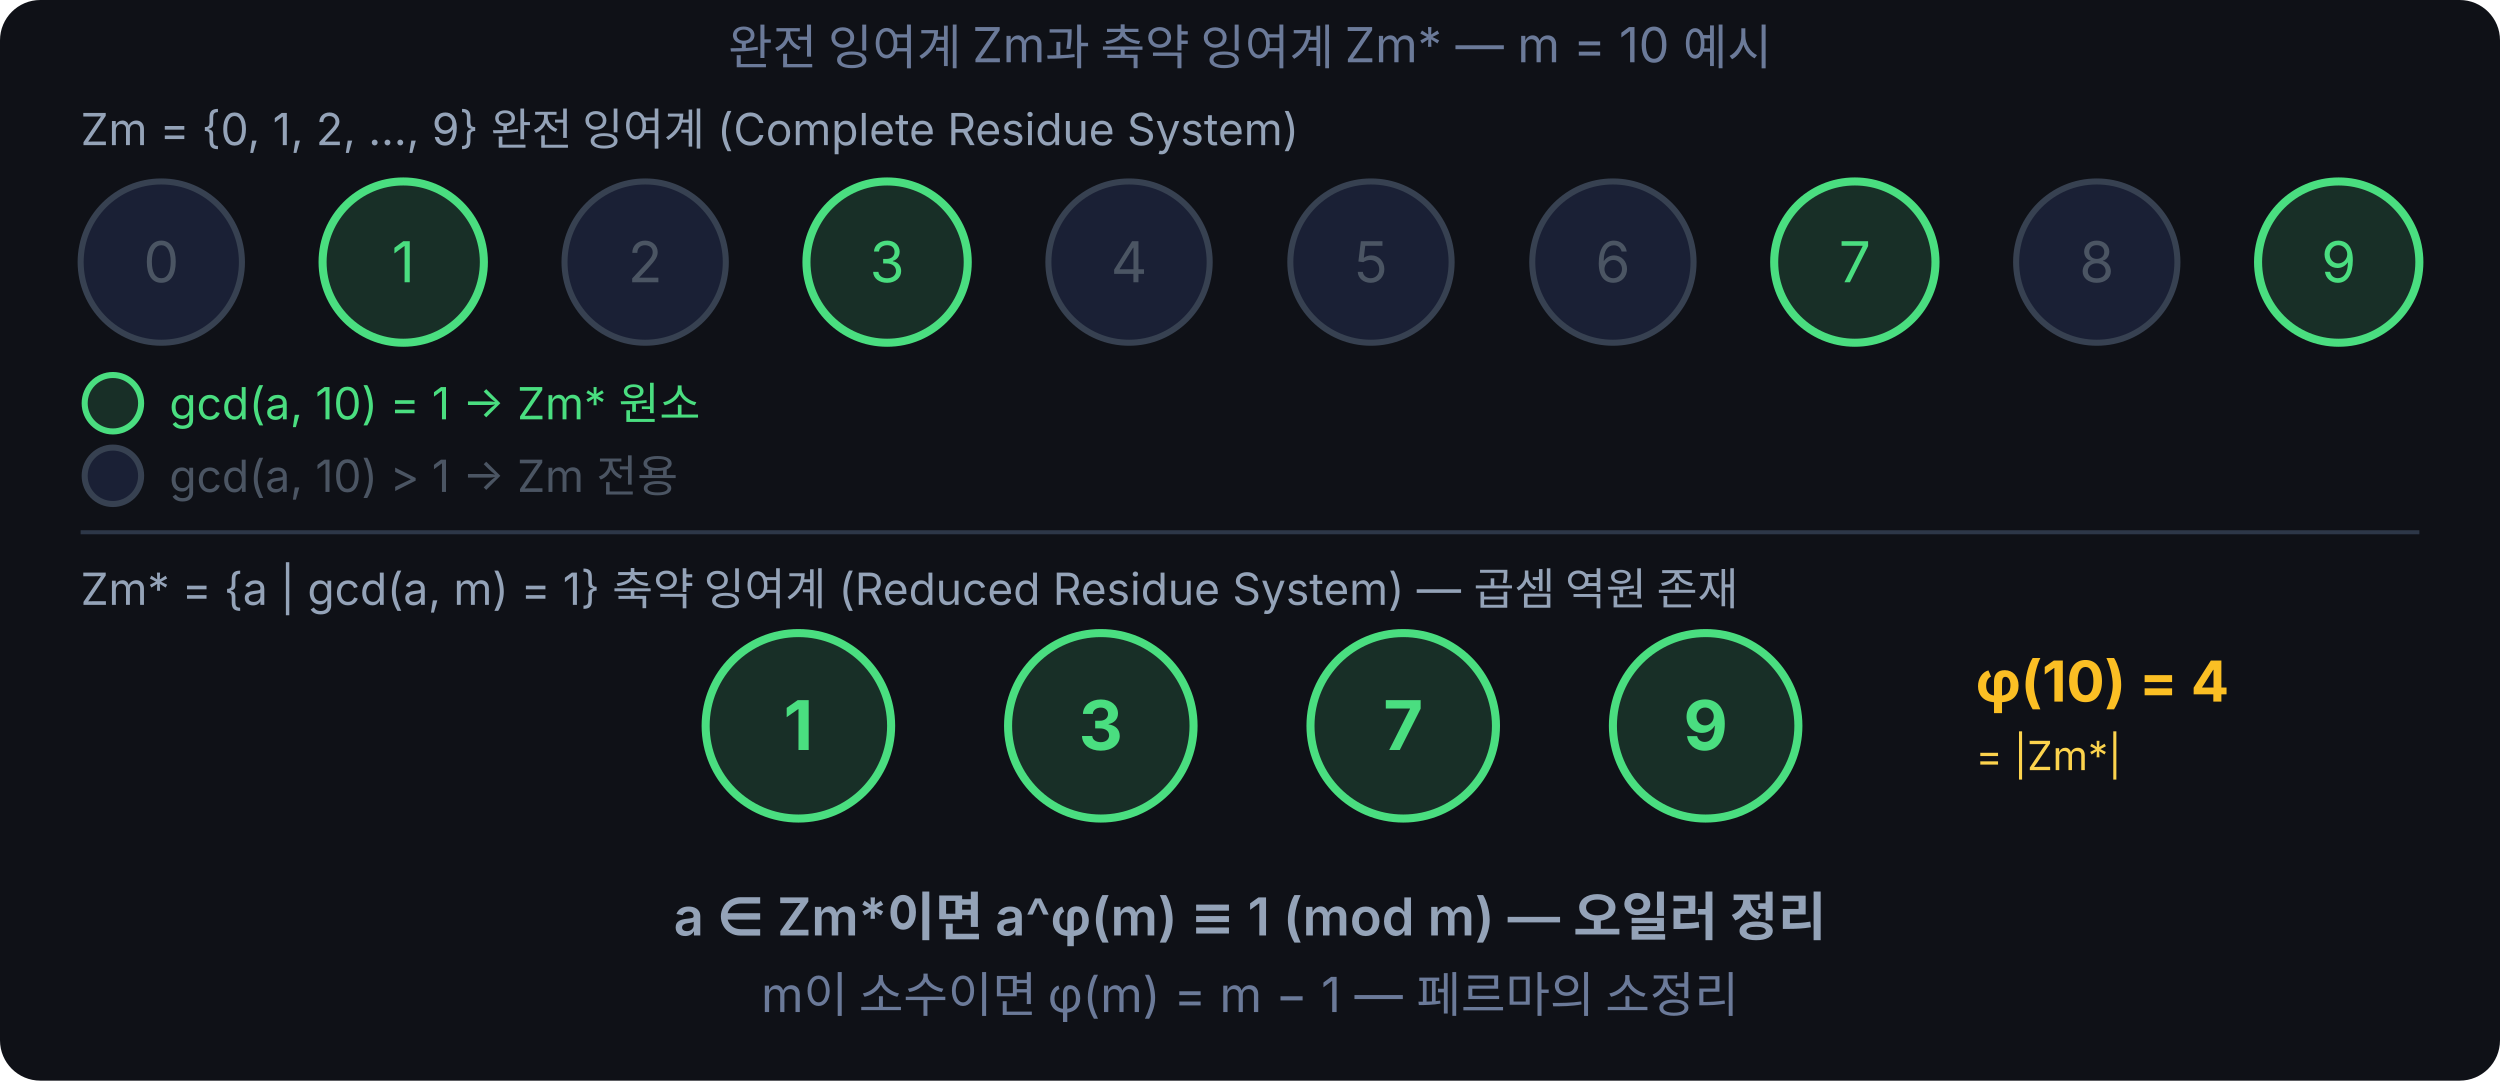
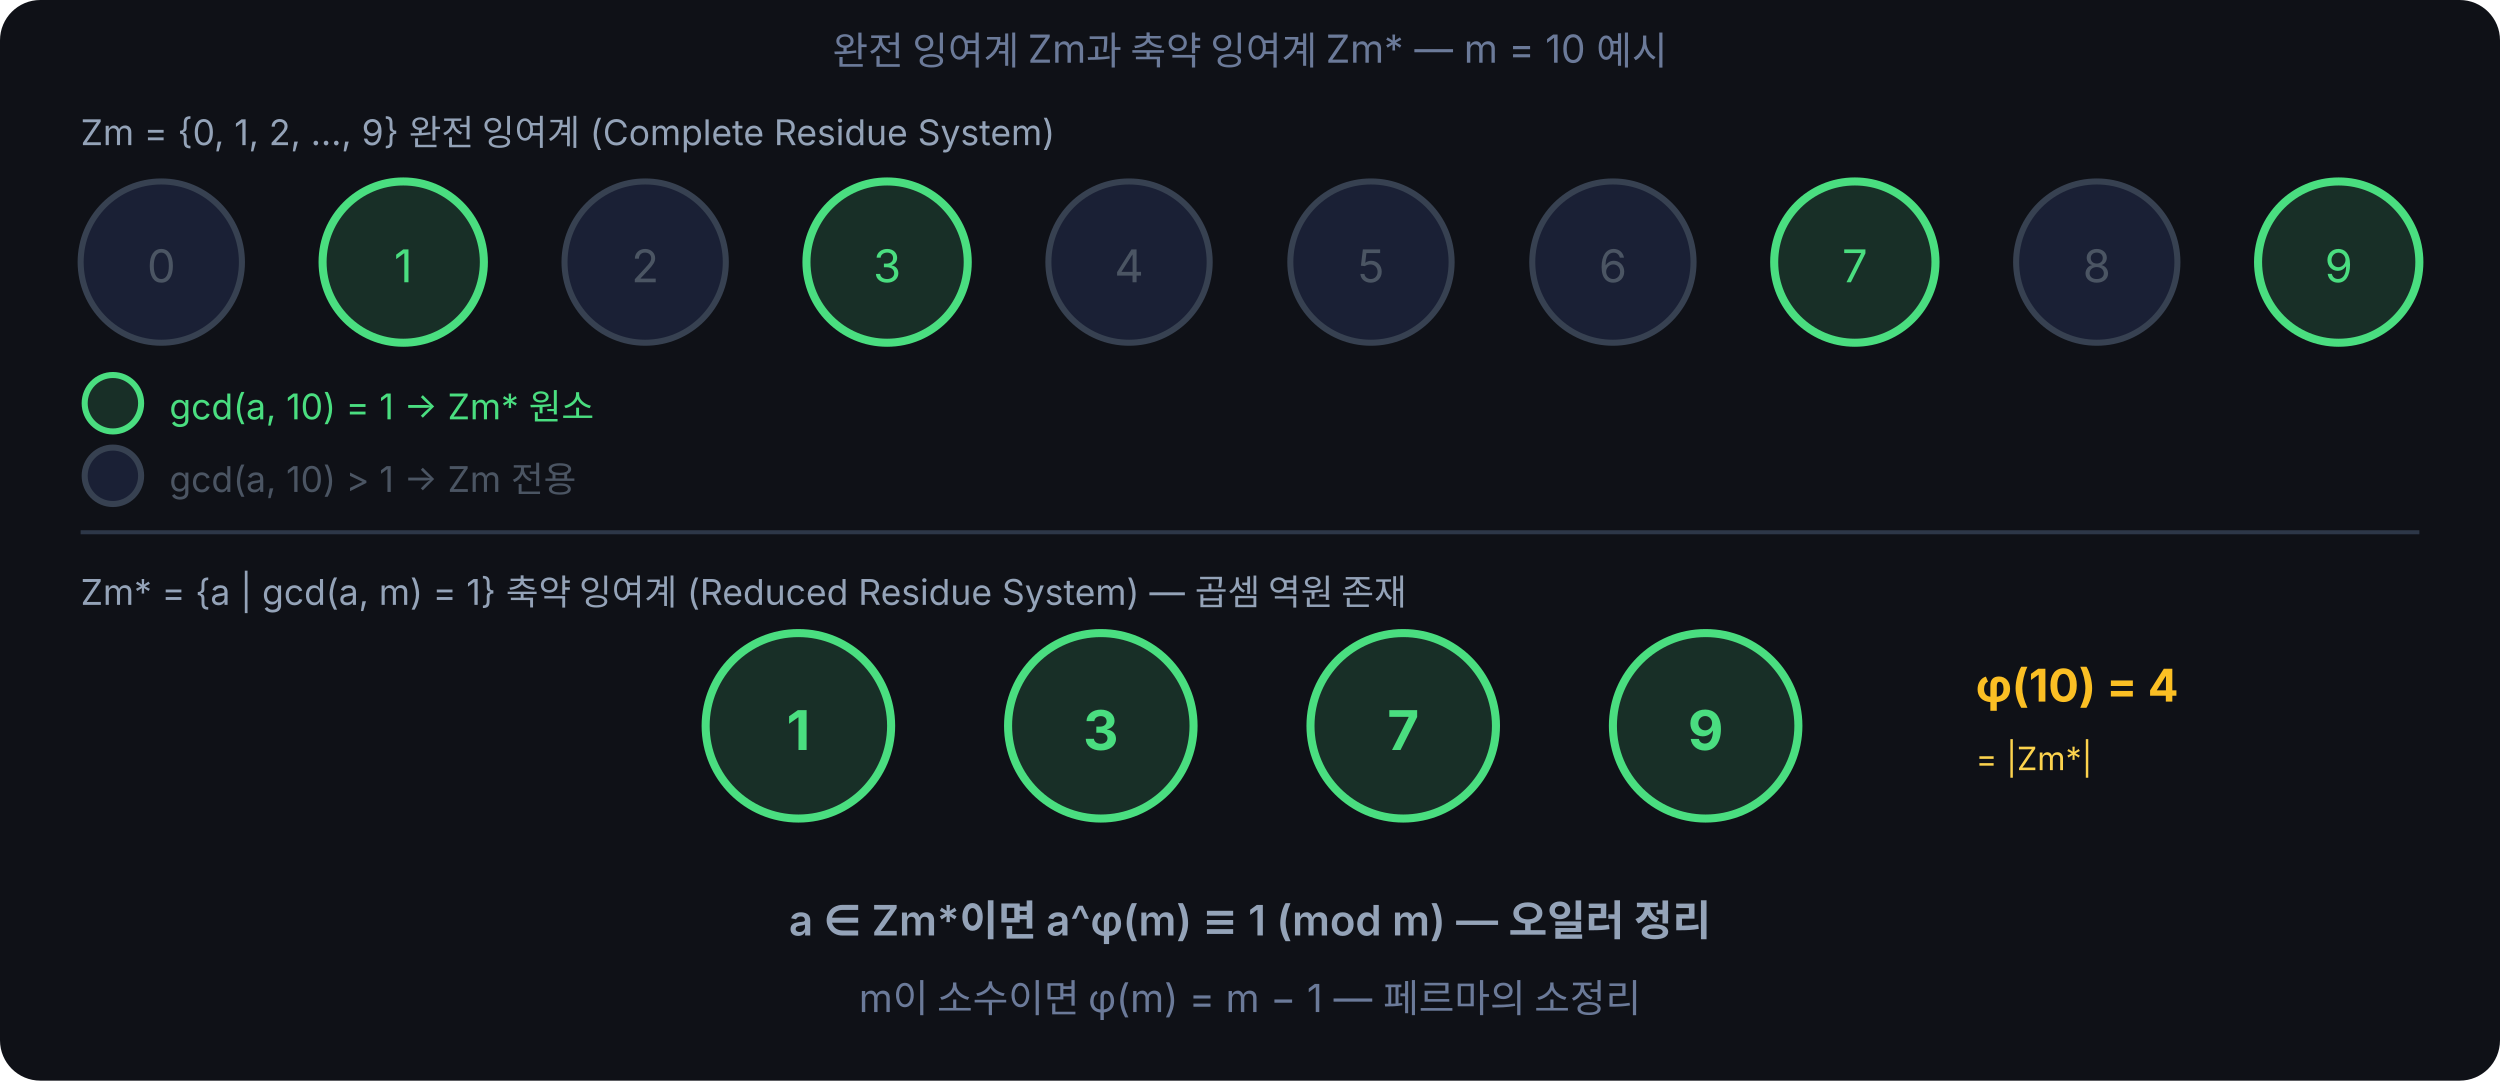
- <svg xmlns="http://www.w3.org/2000/svg" viewBox="0 0 620 268" width="620" height="268">
+ <svg xmlns="http://www.w3.org/2000/svg" viewBox="0 0 620 268" width="930" height="402">
  <rect width="620" height="268" fill="#0f1117" rx="10" />
-   <text x="310" y="16" text-anchor="middle" font-family="system-ui,-apple-system,sans-serif" font-size="12" fill="#6b7a99">완전 잉여계 Zm과 축약 잉여계 Zm* — m = 10 예시</text>
-   <text x="20" y="36" font-family="system-ui,-apple-system,sans-serif" font-size="11" fill="#94a3b8">Zm = {0, 1, 2, ..., 9}  완전 잉여계 (Complete Residue System)</text>
+   <text x="310" y="16" text-anchor="middle" font-family="system-ui,-apple-system,sans-serif" font-size="9.6" fill="#6b7a99">완전 잉여계 Zm과 축약 잉여계 Zm* — m = 10 예시</text>
+   <text x="20" y="36" font-family="system-ui,-apple-system,sans-serif" font-size="8.8" fill="#94a3b8">Zm = {0, 1, 2, ..., 9}  완전 잉여계 (Complete Residue System)</text>
  <circle cx="40" cy="65" r="20" fill="#1a2035" stroke="#374151" stroke-width="1.5" />
-   <text x="40" y="70" text-anchor="middle" font-family="system-ui,-apple-system,sans-serif" font-size="14" fill="#4b5563">0</text>
+   <text x="40" y="70" text-anchor="middle" font-family="system-ui,-apple-system,sans-serif" font-size="11.2" fill="#4b5563">0</text>
  <circle cx="100" cy="65" r="20" fill="rgba(74,222,128,0.15)" stroke="#4ade80" stroke-width="2" />
-   <text x="100" y="70" text-anchor="middle" font-family="system-ui,-apple-system,sans-serif" font-size="14" fill="#4ade80">1</text>
+   <text x="100" y="70" text-anchor="middle" font-family="system-ui,-apple-system,sans-serif" font-size="11.2" fill="#4ade80">1</text>
  <circle cx="160" cy="65" r="20" fill="#1a2035" stroke="#374151" stroke-width="1.5" />
-   <text x="160" y="70" text-anchor="middle" font-family="system-ui,-apple-system,sans-serif" font-size="14" fill="#4b5563">2</text>
+   <text x="160" y="70" text-anchor="middle" font-family="system-ui,-apple-system,sans-serif" font-size="11.2" fill="#4b5563">2</text>
  <circle cx="220" cy="65" r="20" fill="rgba(74,222,128,0.15)" stroke="#4ade80" stroke-width="2" />
-   <text x="220" y="70" text-anchor="middle" font-family="system-ui,-apple-system,sans-serif" font-size="14" fill="#4ade80">3</text>
+   <text x="220" y="70" text-anchor="middle" font-family="system-ui,-apple-system,sans-serif" font-size="11.2" fill="#4ade80">3</text>
  <circle cx="280" cy="65" r="20" fill="#1a2035" stroke="#374151" stroke-width="1.5" />
-   <text x="280" y="70" text-anchor="middle" font-family="system-ui,-apple-system,sans-serif" font-size="14" fill="#4b5563">4</text>
+   <text x="280" y="70" text-anchor="middle" font-family="system-ui,-apple-system,sans-serif" font-size="11.2" fill="#4b5563">4</text>
  <circle cx="340" cy="65" r="20" fill="#1a2035" stroke="#374151" stroke-width="1.5" />
-   <text x="340" y="70" text-anchor="middle" font-family="system-ui,-apple-system,sans-serif" font-size="14" fill="#4b5563">5</text>
+   <text x="340" y="70" text-anchor="middle" font-family="system-ui,-apple-system,sans-serif" font-size="11.2" fill="#4b5563">5</text>
  <circle cx="400" cy="65" r="20" fill="#1a2035" stroke="#374151" stroke-width="1.5" />
-   <text x="400" y="70" text-anchor="middle" font-family="system-ui,-apple-system,sans-serif" font-size="14" fill="#4b5563">6</text>
+   <text x="400" y="70" text-anchor="middle" font-family="system-ui,-apple-system,sans-serif" font-size="11.2" fill="#4b5563">6</text>
  <circle cx="460" cy="65" r="20" fill="rgba(74,222,128,0.15)" stroke="#4ade80" stroke-width="2" />
-   <text x="460" y="70" text-anchor="middle" font-family="system-ui,-apple-system,sans-serif" font-size="14" fill="#4ade80">7</text>
+   <text x="460" y="70" text-anchor="middle" font-family="system-ui,-apple-system,sans-serif" font-size="11.2" fill="#4ade80">7</text>
  <circle cx="520" cy="65" r="20" fill="#1a2035" stroke="#374151" stroke-width="1.5" />
-   <text x="520" y="70" text-anchor="middle" font-family="system-ui,-apple-system,sans-serif" font-size="14" fill="#4b5563">8</text>
+   <text x="520" y="70" text-anchor="middle" font-family="system-ui,-apple-system,sans-serif" font-size="11.2" fill="#4b5563">8</text>
  <circle cx="580" cy="65" r="20" fill="rgba(74,222,128,0.15)" stroke="#4ade80" stroke-width="2" />
-   <text x="580" y="70" text-anchor="middle" font-family="system-ui,-apple-system,sans-serif" font-size="14" fill="#4ade80">9</text>
+   <text x="580" y="70" text-anchor="middle" font-family="system-ui,-apple-system,sans-serif" font-size="11.2" fill="#4ade80">9</text>
  <circle cx="28" cy="100" r="7" fill="rgba(74,222,128,0.15)" stroke="#4ade80" stroke-width="1.5" />
-   <text x="42" y="104" font-family="system-ui,-apple-system,sans-serif" font-size="11" fill="#4ade80">gcd(a, 10) = 1 → Zm* 원소</text>
+   <text x="42" y="104" font-family="system-ui,-apple-system,sans-serif" font-size="8.8" fill="#4ade80">gcd(a, 10) = 1 → Zm* 원소</text>
  <circle cx="28" cy="118" r="7" fill="#1a2035" stroke="#374151" stroke-width="1.5" />
-   <text x="42" y="122" font-family="system-ui,-apple-system,sans-serif" font-size="11" fill="#4b5563">gcd(a, 10) &gt; 1 → Zm 전용</text>
+   <text x="42" y="122" font-family="system-ui,-apple-system,sans-serif" font-size="8.8" fill="#4b5563">gcd(a, 10) &gt; 1 → Zm 전용</text>
  <line x1="20" y1="132" x2="600" y2="132" stroke="#2d3748" stroke-width="1" />
-   <text x="20" y="150" font-family="system-ui,-apple-system,sans-serif" font-size="11" fill="#94a3b8">Zm* = {a | gcd(a, m) = 1}  축약 잉여계 (Reduced Residue System) — 곱셈 역원 존재</text>
+   <text x="20" y="150" font-family="system-ui,-apple-system,sans-serif" font-size="8.8" fill="#94a3b8">Zm* = {a | gcd(a, m) = 1}  축약 잉여계 (Reduced Residue System) — 곱셈 역원 존재</text>
  <circle cx="198" cy="180" r="23" fill="rgba(74,222,128,0.15)" stroke="#4ade80" stroke-width="2" />
-   <text x="198" y="186" text-anchor="middle" font-family="system-ui,-apple-system,sans-serif" font-size="17" font-weight="700" fill="#4ade80">1</text>
+   <text x="198" y="186" text-anchor="middle" font-family="system-ui,-apple-system,sans-serif" font-size="13.6" font-weight="700" fill="#4ade80">1</text>
  <circle cx="273" cy="180" r="23" fill="rgba(74,222,128,0.15)" stroke="#4ade80" stroke-width="2" />
-   <text x="273" y="186" text-anchor="middle" font-family="system-ui,-apple-system,sans-serif" font-size="17" font-weight="700" fill="#4ade80">3</text>
+   <text x="273" y="186" text-anchor="middle" font-family="system-ui,-apple-system,sans-serif" font-size="13.6" font-weight="700" fill="#4ade80">3</text>
  <circle cx="348" cy="180" r="23" fill="rgba(74,222,128,0.15)" stroke="#4ade80" stroke-width="2" />
-   <text x="348" y="186" text-anchor="middle" font-family="system-ui,-apple-system,sans-serif" font-size="17" font-weight="700" fill="#4ade80">7</text>
+   <text x="348" y="186" text-anchor="middle" font-family="system-ui,-apple-system,sans-serif" font-size="13.6" font-weight="700" fill="#4ade80">7</text>
  <circle cx="423" cy="180" r="23" fill="rgba(74,222,128,0.15)" stroke="#4ade80" stroke-width="2" />
-   <text x="423" y="186" text-anchor="middle" font-family="system-ui,-apple-system,sans-serif" font-size="17" font-weight="700" fill="#4ade80">9</text>
-   <text x="490" y="174" font-family="system-ui,-apple-system,sans-serif" font-size="14" font-weight="700" fill="#fbbf24">φ(10) = 4</text>
-   <text x="490" y="191" font-family="system-ui,-apple-system,sans-serif" font-size="10" fill="#fcd34d">= |Zm*|</text>
-   <text x="310" y="232" text-anchor="middle" font-family="system-ui,-apple-system,sans-serif" font-size="13" font-weight="600" fill="#94a3b8">a ∈ Zm*이면  a^φ(m) ≡ 1 (mod m)  — 오일러 정리</text>
-   <text x="310" y="251" text-anchor="middle" font-family="system-ui,-apple-system,sans-serif" font-size="12" fill="#6b7a99">m이 소수이면 φ(m) = m − 1  — 페르마의 소정리</text>
+   <text x="423" y="186" text-anchor="middle" font-family="system-ui,-apple-system,sans-serif" font-size="13.6" font-weight="700" fill="#4ade80">9</text>
+   <text x="490" y="174" font-family="system-ui,-apple-system,sans-serif" font-size="11.2" font-weight="700" fill="#fbbf24">φ(10) = 4</text>
+   <text x="490" y="191" font-family="system-ui,-apple-system,sans-serif" font-size="8" fill="#fcd34d">= |Zm*|</text>
+   <text x="310" y="232" text-anchor="middle" font-family="system-ui,-apple-system,sans-serif" font-size="10.4" font-weight="600" fill="#94a3b8">a ∈ Zm*이면  a^φ(m) ≡ 1 (mod m)  — 오일러 정리</text>
+   <text x="310" y="251" text-anchor="middle" font-family="system-ui,-apple-system,sans-serif" font-size="9.6" fill="#6b7a99">m이 소수이면 φ(m) = m − 1  — 페르마의 소정리</text>
</svg>
